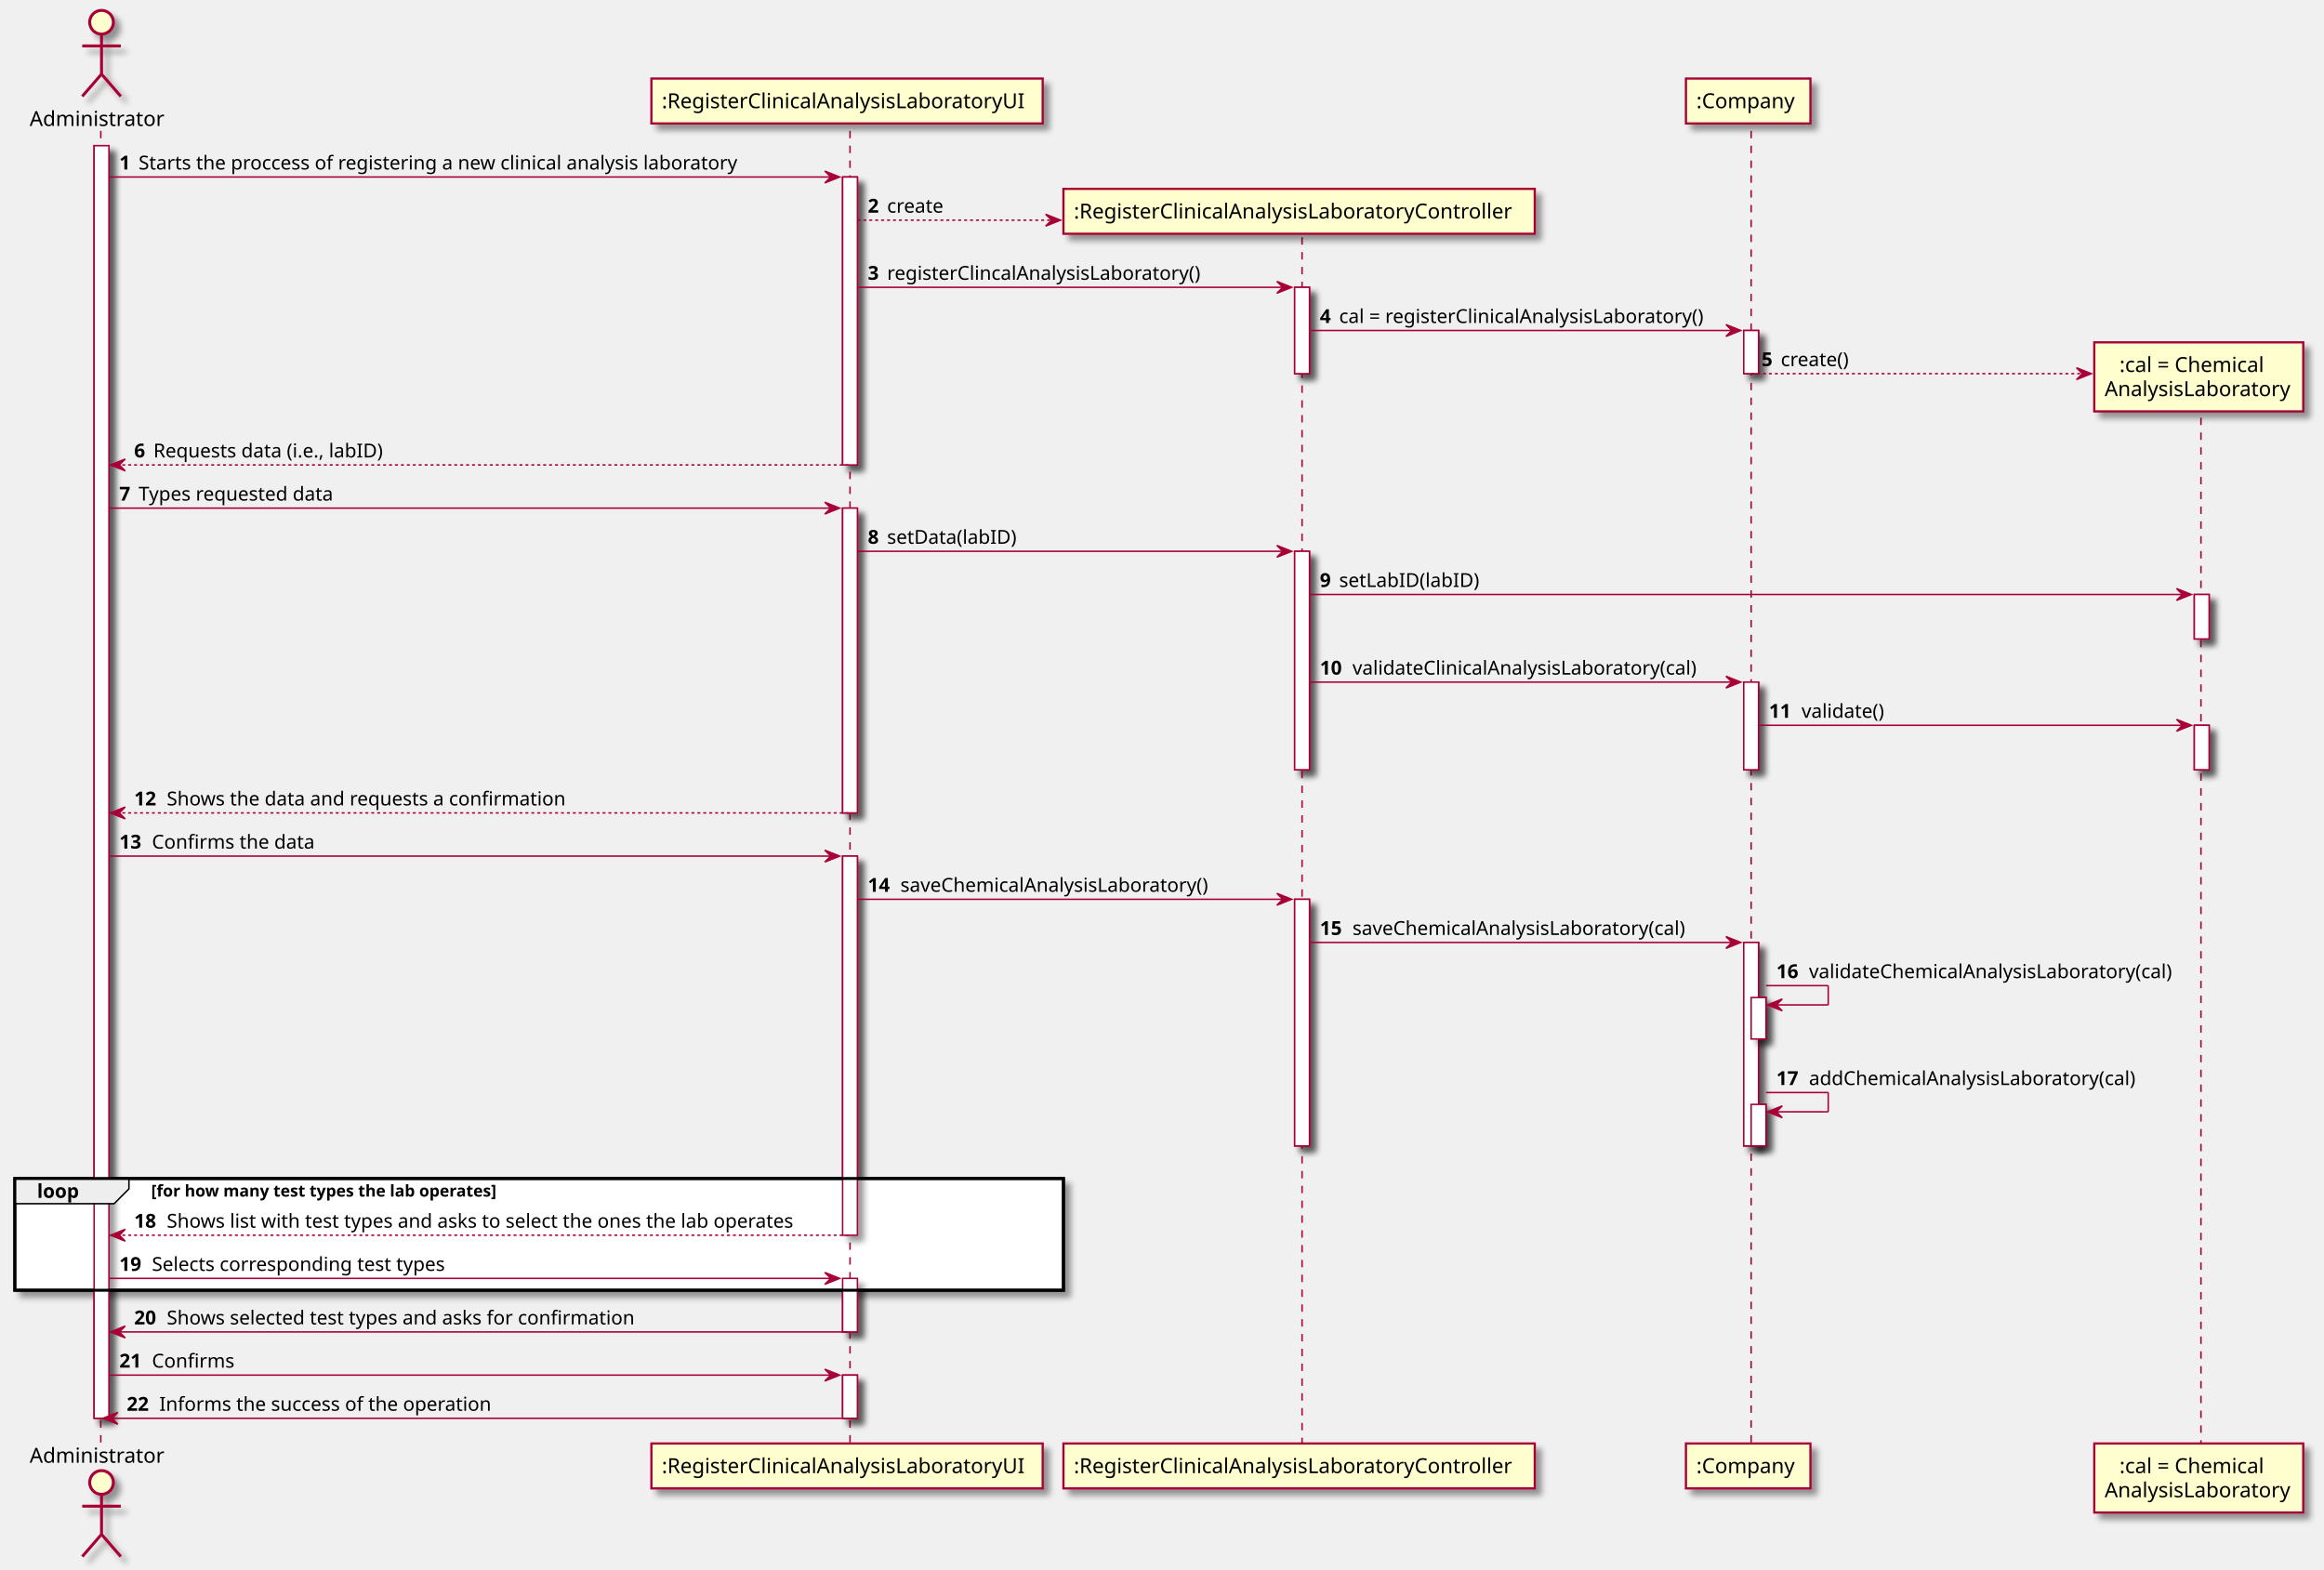
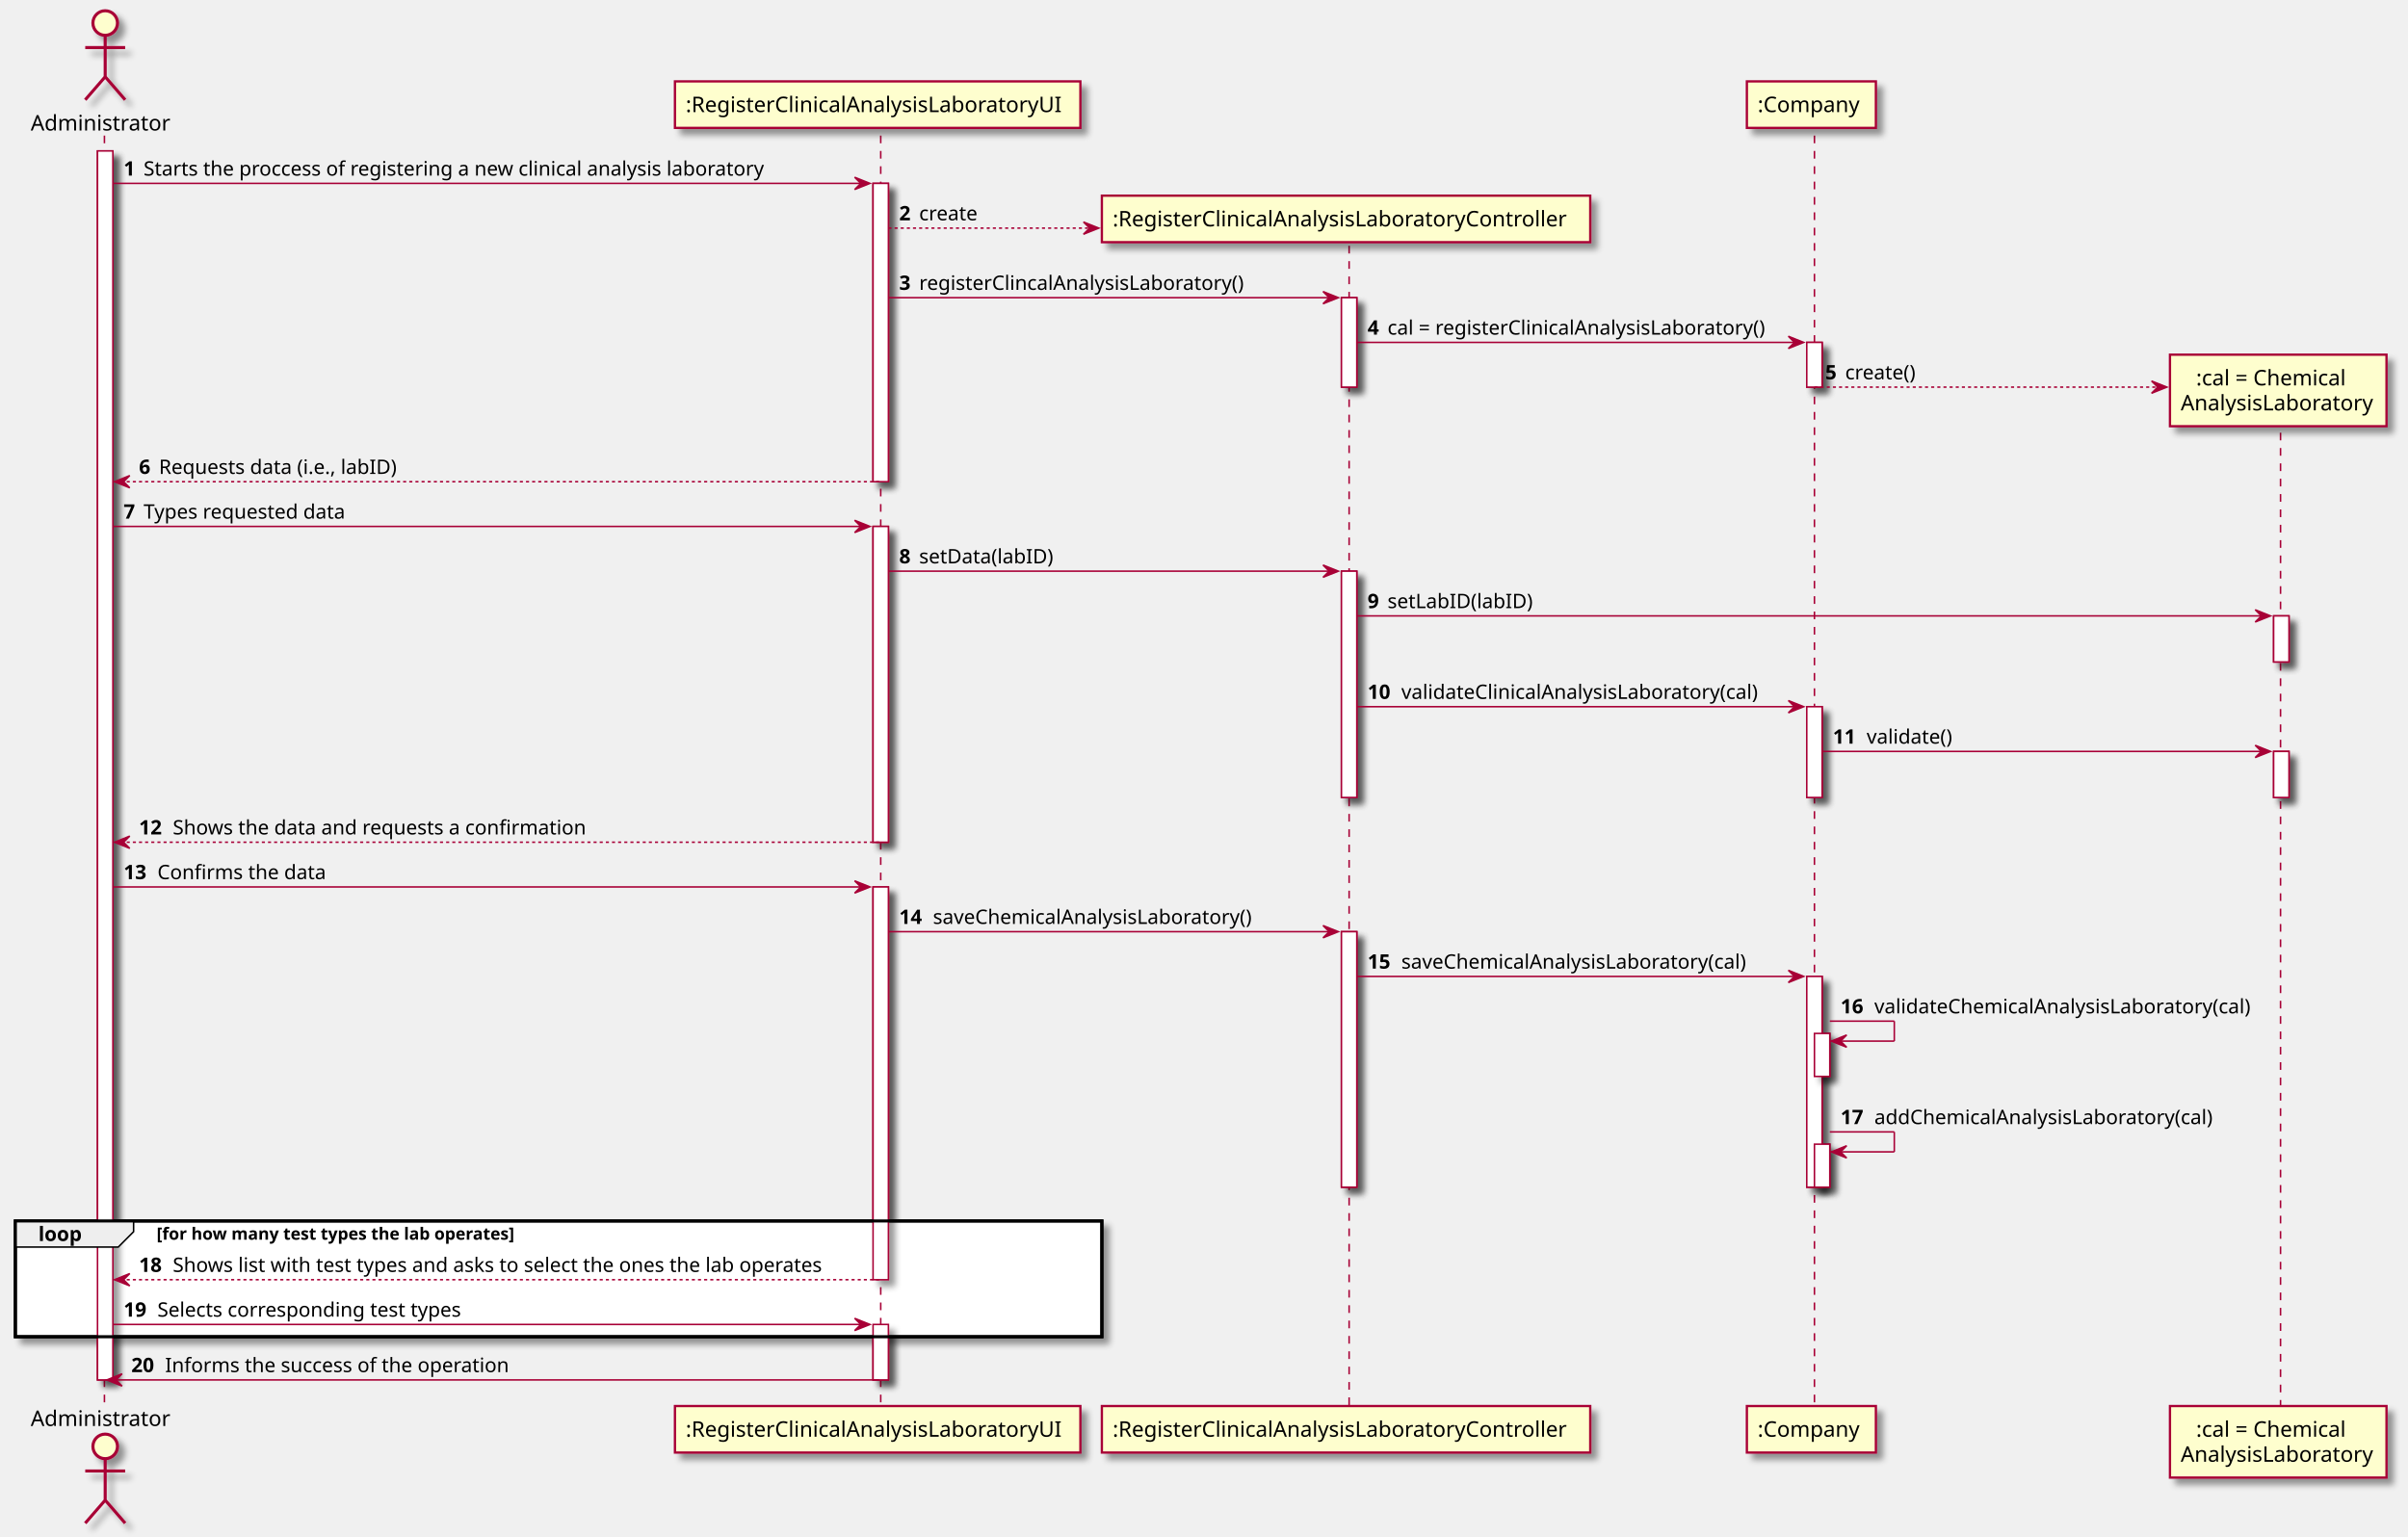
- <svg xmlns="http://www.w3.org/2000/svg" contentScriptType="application/ecmascript" contentStyleType="text/css" height="1059px" preserveAspectRatio="none" style="width:1568px;height:1059px;" version="1.1" viewBox="0 0 1568 1059" width="1568px" zoomAndPan="magnify">
+ <svg xmlns="http://www.w3.org/2000/svg" contentScriptType="application/ecmascript" contentStyleType="text/css" height="1001px" preserveAspectRatio="none" style="width:1568px;height:1001px;" version="1.1" viewBox="0 0 1568 1001" width="1568px" zoomAndPan="magnify">
  <defs>
-     <filter height="300%" id="fkaenlmv0pdz3" width="300%" x="-1" y="-1">
+     <filter height="300%" id="f1si6wg61ny9vr" width="300%" x="-1" y="-1">
      <feGaussianBlur result="blurOut" stdDeviation="2.0" />
      <feColorMatrix in="blurOut" result="blurOut2" type="matrix" values="0 0 0 0 0 0 0 0 0 0 0 0 0 0 0 0 0 0 .4 0" />
      <feOffset dx="4.0" dy="4.0" in="blurOut2" result="blurOut3" />
      <feBlend in="SourceGraphic" in2="blurOut3" mode="normal" />
    </filter>
  </defs>
  <g>
-     <rect fill="#FFFFFF" filter="url(#fkaenlmv0pdz3)" height="858.68" style="stroke:#A80036;stroke-width:1.0;" width="10" x="63.5" y="98.297" />
-     <rect fill="#FFFFFF" filter="url(#fkaenlmv0pdz3)" height="194.289" style="stroke:#A80036;stroke-width:1.0;" width="10" x="568.5" y="119.43" />
-     <rect fill="#FFFFFF" filter="url(#fkaenlmv0pdz3)" height="205.664" style="stroke:#A80036;stroke-width:1.0;" width="10" x="568.5" y="342.852" />
-     <rect fill="#FFFFFF" filter="url(#fkaenlmv0pdz3)" height="255.797" style="stroke:#A80036;stroke-width:1.0;" width="10" x="568.5" y="577.648" />
-     <rect fill="#FFFFFF" filter="url(#fkaenlmv0pdz3)" height="36.133" style="stroke:#A80036;stroke-width:1.0;" width="10" x="568.5" y="862.578" />
-     <rect fill="#FFFFFF" filter="url(#fkaenlmv0pdz3)" height="29.133" style="stroke:#A80036;stroke-width:1.0;" width="10" x="568.5" y="927.844" />
-     <rect fill="#FFFFFF" filter="url(#fkaenlmv0pdz3)" height="58.266" style="stroke:#A80036;stroke-width:1.0;" width="10" x="873.5" y="193.859" />
-     <rect fill="#FFFFFF" filter="url(#fkaenlmv0pdz3)" height="147.398" style="stroke:#A80036;stroke-width:1.0;" width="10" x="873.5" y="371.984" />
-     <rect fill="#FFFFFF" filter="url(#fkaenlmv0pdz3)" height="166.398" style="stroke:#A80036;stroke-width:1.0;" width="10" x="873.5" y="606.781" />
-     <rect fill="#FFFFFF" filter="url(#fkaenlmv0pdz3)" height="29.133" style="stroke:#A80036;stroke-width:1.0;" width="10" x="1176.5" y="222.992" />
-     <rect fill="#FFFFFF" filter="url(#fkaenlmv0pdz3)" height="59.133" style="stroke:#A80036;stroke-width:1.0;" width="10" x="1176.5" y="460.25" />
-     <rect fill="#FFFFFF" filter="url(#fkaenlmv0pdz3)" height="137.266" style="stroke:#A80036;stroke-width:1.0;" width="10" x="1176.5" y="635.914" />
-     <rect fill="#FFFFFF" filter="url(#fkaenlmv0pdz3)" height="28" style="stroke:#A80036;stroke-width:1.0;" width="10" x="1181.5" y="673.047" />
-     <rect fill="#FFFFFF" filter="url(#fkaenlmv0pdz3)" height="28" style="stroke:#A80036;stroke-width:1.0;" width="10" x="1181.5" y="745.18" />
-     <rect fill="#FFFFFF" filter="url(#fkaenlmv0pdz3)" height="30" style="stroke:#A80036;stroke-width:1.0;" width="10" x="1480.5" y="401.117" />
-     <rect fill="#FFFFFF" filter="url(#fkaenlmv0pdz3)" height="30" style="stroke:#A80036;stroke-width:1.0;" width="10" x="1480.5" y="489.383" />
-     <rect fill="#FFFFFF" filter="url(#fkaenlmv0pdz3)" height="75.398" style="stroke:#000000;stroke-width:2.0;" width="707.5" x="10" y="795.18" />
-     <line style="stroke:#A80036;stroke-width:1.0;stroke-dasharray:5.0,5.0;" x1="68" x2="68" y1="88.297" y2="974.977" />
-     <line style="stroke:#A80036;stroke-width:1.0;stroke-dasharray:5.0,5.0;" x1="573.5" x2="573.5" y1="88.297" y2="974.977" />
-     <line style="stroke:#A80036;stroke-width:1.0;stroke-dasharray:5.0,5.0;" x1="878.5" x2="878.5" y1="160.078" y2="974.977" />
-     <line style="stroke:#A80036;stroke-width:1.0;stroke-dasharray:5.0,5.0;" x1="1181.5" x2="1181.5" y1="88.297" y2="974.977" />
-     <line style="stroke:#A80036;stroke-width:1.0;stroke-dasharray:5.0,5.0;" x1="1485" x2="1485" y1="271.789" y2="974.977" />
+     <rect fill="#FFFFFF" filter="url(#f1si6wg61ny9vr)" height="800.414" style="stroke:#A80036;stroke-width:1.0;" width="10" x="63.5" y="98.297" />
+     <rect fill="#FFFFFF" filter="url(#f1si6wg61ny9vr)" height="194.289" style="stroke:#A80036;stroke-width:1.0;" width="10" x="568.5" y="119.43" />
+     <rect fill="#FFFFFF" filter="url(#f1si6wg61ny9vr)" height="205.664" style="stroke:#A80036;stroke-width:1.0;" width="10" x="568.5" y="342.852" />
+     <rect fill="#FFFFFF" filter="url(#f1si6wg61ny9vr)" height="255.797" style="stroke:#A80036;stroke-width:1.0;" width="10" x="568.5" y="577.648" />
+     <rect fill="#FFFFFF" filter="url(#f1si6wg61ny9vr)" height="36.133" style="stroke:#A80036;stroke-width:1.0;" width="10" x="568.5" y="862.578" />
+     <rect fill="#FFFFFF" filter="url(#f1si6wg61ny9vr)" height="58.266" style="stroke:#A80036;stroke-width:1.0;" width="10" x="873.5" y="193.859" />
+     <rect fill="#FFFFFF" filter="url(#f1si6wg61ny9vr)" height="147.398" style="stroke:#A80036;stroke-width:1.0;" width="10" x="873.5" y="371.984" />
+     <rect fill="#FFFFFF" filter="url(#f1si6wg61ny9vr)" height="166.398" style="stroke:#A80036;stroke-width:1.0;" width="10" x="873.5" y="606.781" />
+     <rect fill="#FFFFFF" filter="url(#f1si6wg61ny9vr)" height="29.133" style="stroke:#A80036;stroke-width:1.0;" width="10" x="1176.5" y="222.992" />
+     <rect fill="#FFFFFF" filter="url(#f1si6wg61ny9vr)" height="59.133" style="stroke:#A80036;stroke-width:1.0;" width="10" x="1176.5" y="460.25" />
+     <rect fill="#FFFFFF" filter="url(#f1si6wg61ny9vr)" height="137.266" style="stroke:#A80036;stroke-width:1.0;" width="10" x="1176.5" y="635.914" />
+     <rect fill="#FFFFFF" filter="url(#f1si6wg61ny9vr)" height="28" style="stroke:#A80036;stroke-width:1.0;" width="10" x="1181.5" y="673.047" />
+     <rect fill="#FFFFFF" filter="url(#f1si6wg61ny9vr)" height="28" style="stroke:#A80036;stroke-width:1.0;" width="10" x="1181.5" y="745.18" />
+     <rect fill="#FFFFFF" filter="url(#f1si6wg61ny9vr)" height="30" style="stroke:#A80036;stroke-width:1.0;" width="10" x="1480.5" y="401.117" />
+     <rect fill="#FFFFFF" filter="url(#f1si6wg61ny9vr)" height="30" style="stroke:#A80036;stroke-width:1.0;" width="10" x="1480.5" y="489.383" />
+     <rect fill="#FFFFFF" filter="url(#f1si6wg61ny9vr)" height="75.398" style="stroke:#000000;stroke-width:2.0;" width="707.5" x="10" y="795.18" />
+     <line style="stroke:#A80036;stroke-width:1.0;stroke-dasharray:5.0,5.0;" x1="68" x2="68" y1="88.297" y2="916.711" />
+     <line style="stroke:#A80036;stroke-width:1.0;stroke-dasharray:5.0,5.0;" x1="573.5" x2="573.5" y1="88.297" y2="916.711" />
+     <line style="stroke:#A80036;stroke-width:1.0;stroke-dasharray:5.0,5.0;" x1="878.5" x2="878.5" y1="160.078" y2="916.711" />
+     <line style="stroke:#A80036;stroke-width:1.0;stroke-dasharray:5.0,5.0;" x1="1181.5" x2="1181.5" y1="88.297" y2="916.711" />
+     <line style="stroke:#A80036;stroke-width:1.0;stroke-dasharray:5.0,5.0;" x1="1485" x2="1485" y1="271.789" y2="916.711" />
    <text fill="#000000" font-family="sans-serif" font-size="14" lengthAdjust="spacingAndGlyphs" textLength="91" x="20" y="84.995">Administrator</text>
-     <ellipse cx="68.5" cy="15" fill="#FEFECE" filter="url(#fkaenlmv0pdz3)" rx="8" ry="8" style="stroke:#A80036;stroke-width:2.0;" />
-     <path d="M68.5,23 L68.5,50 M55.5,31 L81.5,31 M68.5,50 L55.5,65 M68.5,50 L81.5,65 " fill="none" filter="url(#fkaenlmv0pdz3)" style="stroke:#A80036;stroke-width:2.0;" />
-     <text fill="#000000" font-family="sans-serif" font-size="14" lengthAdjust="spacingAndGlyphs" textLength="91" x="20" y="986.972">Administrator</text>
-     <ellipse cx="68.5" cy="1000.273" fill="#FEFECE" filter="url(#fkaenlmv0pdz3)" rx="8" ry="8" style="stroke:#A80036;stroke-width:2.0;" />
-     <path d="M68.5,1008.273 L68.5,1035.273 M55.5,1016.273 L81.5,1016.273 M68.5,1035.273 L55.5,1050.273 M68.5,1035.273 L81.5,1050.273 " fill="none" filter="url(#fkaenlmv0pdz3)" style="stroke:#A80036;stroke-width:2.0;" />
-     <rect fill="#FEFECE" filter="url(#fkaenlmv0pdz3)" height="30.297" style="stroke:#A80036;stroke-width:1.5;" width="264" x="439.5" y="53" />
+     <ellipse cx="68.5" cy="15" fill="#FEFECE" filter="url(#f1si6wg61ny9vr)" rx="8" ry="8" style="stroke:#A80036;stroke-width:2.0;" />
+     <path d="M68.5,23 L68.5,50 M55.5,31 L81.5,31 M68.5,50 L55.5,65 M68.5,50 L81.5,65 " fill="none" filter="url(#f1si6wg61ny9vr)" style="stroke:#A80036;stroke-width:2.0;" />
+     <text fill="#000000" font-family="sans-serif" font-size="14" lengthAdjust="spacingAndGlyphs" textLength="91" x="20" y="928.706">Administrator</text>
+     <ellipse cx="68.5" cy="942.008" fill="#FEFECE" filter="url(#f1si6wg61ny9vr)" rx="8" ry="8" style="stroke:#A80036;stroke-width:2.0;" />
+     <path d="M68.5,950.008 L68.5,977.008 M55.5,958.008 L81.5,958.008 M68.5,977.008 L55.5,992.008 M68.5,977.008 L81.5,992.008 " fill="none" filter="url(#f1si6wg61ny9vr)" style="stroke:#A80036;stroke-width:2.0;" />
+     <rect fill="#FEFECE" filter="url(#f1si6wg61ny9vr)" height="30.297" style="stroke:#A80036;stroke-width:1.5;" width="264" x="439.5" y="53" />
    <text fill="#000000" font-family="sans-serif" font-size="14" lengthAdjust="spacingAndGlyphs" textLength="250" x="446.5" y="72.995">:RegisterClinicalAnalysisLaboratoryUI</text>
-     <rect fill="#FEFECE" filter="url(#fkaenlmv0pdz3)" height="30.297" style="stroke:#A80036;stroke-width:1.5;" width="264" x="439.5" y="973.977" />
-     <text fill="#000000" font-family="sans-serif" font-size="14" lengthAdjust="spacingAndGlyphs" textLength="250" x="446.5" y="993.972">:RegisterClinicalAnalysisLaboratoryUI</text>
-     <rect fill="#FEFECE" filter="url(#fkaenlmv0pdz3)" height="30.297" style="stroke:#A80036;stroke-width:1.5;" width="318" x="717.5" y="973.977" />
-     <text fill="#000000" font-family="sans-serif" font-size="14" lengthAdjust="spacingAndGlyphs" textLength="304" x="724.5" y="993.972">:RegisterClinicalAnalysisLaboratoryController</text>
-     <rect fill="#FEFECE" filter="url(#fkaenlmv0pdz3)" height="30.297" style="stroke:#A80036;stroke-width:1.5;" width="84" x="1137.5" y="53" />
+     <rect fill="#FEFECE" filter="url(#f1si6wg61ny9vr)" height="30.297" style="stroke:#A80036;stroke-width:1.5;" width="264" x="439.5" y="915.711" />
+     <text fill="#000000" font-family="sans-serif" font-size="14" lengthAdjust="spacingAndGlyphs" textLength="250" x="446.5" y="935.706">:RegisterClinicalAnalysisLaboratoryUI</text>
+     <rect fill="#FEFECE" filter="url(#f1si6wg61ny9vr)" height="30.297" style="stroke:#A80036;stroke-width:1.5;" width="318" x="717.5" y="915.711" />
+     <text fill="#000000" font-family="sans-serif" font-size="14" lengthAdjust="spacingAndGlyphs" textLength="304" x="724.5" y="935.706">:RegisterClinicalAnalysisLaboratoryController</text>
+     <rect fill="#FEFECE" filter="url(#f1si6wg61ny9vr)" height="30.297" style="stroke:#A80036;stroke-width:1.5;" width="84" x="1137.5" y="53" />
    <text fill="#000000" font-family="sans-serif" font-size="14" lengthAdjust="spacingAndGlyphs" textLength="70" x="1144.5" y="72.995">:Company</text>
-     <rect fill="#FEFECE" filter="url(#fkaenlmv0pdz3)" height="30.297" style="stroke:#A80036;stroke-width:1.5;" width="84" x="1137.5" y="973.977" />
-     <text fill="#000000" font-family="sans-serif" font-size="14" lengthAdjust="spacingAndGlyphs" textLength="70" x="1144.5" y="993.972">:Company</text>
-     <rect fill="#FEFECE" filter="url(#fkaenlmv0pdz3)" height="46.594" style="stroke:#A80036;stroke-width:1.5;" width="141" x="1413" y="973.977" />
-     <text fill="#000000" font-family="sans-serif" font-size="14" lengthAdjust="spacingAndGlyphs" textLength="107" x="1430" y="993.972">:cal = Chemical</text>
-     <text fill="#000000" font-family="sans-serif" font-size="14" lengthAdjust="spacingAndGlyphs" textLength="127" x="1420" y="1010.269">AnalysisLaboratory</text>
-     <rect fill="#FFFFFF" filter="url(#fkaenlmv0pdz3)" height="858.68" style="stroke:#A80036;stroke-width:1.0;" width="10" x="63.5" y="98.297" />
-     <rect fill="#FFFFFF" filter="url(#fkaenlmv0pdz3)" height="194.289" style="stroke:#A80036;stroke-width:1.0;" width="10" x="568.5" y="119.43" />
-     <rect fill="#FFFFFF" filter="url(#fkaenlmv0pdz3)" height="205.664" style="stroke:#A80036;stroke-width:1.0;" width="10" x="568.5" y="342.852" />
-     <rect fill="#FFFFFF" filter="url(#fkaenlmv0pdz3)" height="255.797" style="stroke:#A80036;stroke-width:1.0;" width="10" x="568.5" y="577.648" />
-     <rect fill="#FFFFFF" filter="url(#fkaenlmv0pdz3)" height="36.133" style="stroke:#A80036;stroke-width:1.0;" width="10" x="568.5" y="862.578" />
-     <rect fill="#FFFFFF" filter="url(#fkaenlmv0pdz3)" height="29.133" style="stroke:#A80036;stroke-width:1.0;" width="10" x="568.5" y="927.844" />
-     <rect fill="#FFFFFF" filter="url(#fkaenlmv0pdz3)" height="58.266" style="stroke:#A80036;stroke-width:1.0;" width="10" x="873.5" y="193.859" />
-     <rect fill="#FFFFFF" filter="url(#fkaenlmv0pdz3)" height="147.398" style="stroke:#A80036;stroke-width:1.0;" width="10" x="873.5" y="371.984" />
-     <rect fill="#FFFFFF" filter="url(#fkaenlmv0pdz3)" height="166.398" style="stroke:#A80036;stroke-width:1.0;" width="10" x="873.5" y="606.781" />
-     <rect fill="#FFFFFF" filter="url(#fkaenlmv0pdz3)" height="29.133" style="stroke:#A80036;stroke-width:1.0;" width="10" x="1176.5" y="222.992" />
-     <rect fill="#FFFFFF" filter="url(#fkaenlmv0pdz3)" height="59.133" style="stroke:#A80036;stroke-width:1.0;" width="10" x="1176.5" y="460.25" />
-     <rect fill="#FFFFFF" filter="url(#fkaenlmv0pdz3)" height="137.266" style="stroke:#A80036;stroke-width:1.0;" width="10" x="1176.5" y="635.914" />
-     <rect fill="#FFFFFF" filter="url(#fkaenlmv0pdz3)" height="28" style="stroke:#A80036;stroke-width:1.0;" width="10" x="1181.5" y="673.047" />
-     <rect fill="#FFFFFF" filter="url(#fkaenlmv0pdz3)" height="28" style="stroke:#A80036;stroke-width:1.0;" width="10" x="1181.5" y="745.18" />
-     <rect fill="#FFFFFF" filter="url(#fkaenlmv0pdz3)" height="30" style="stroke:#A80036;stroke-width:1.0;" width="10" x="1480.5" y="401.117" />
-     <rect fill="#FFFFFF" filter="url(#fkaenlmv0pdz3)" height="30" style="stroke:#A80036;stroke-width:1.0;" width="10" x="1480.5" y="489.383" />
+     <rect fill="#FEFECE" filter="url(#f1si6wg61ny9vr)" height="30.297" style="stroke:#A80036;stroke-width:1.5;" width="84" x="1137.5" y="915.711" />
+     <text fill="#000000" font-family="sans-serif" font-size="14" lengthAdjust="spacingAndGlyphs" textLength="70" x="1144.5" y="935.706">:Company</text>
+     <rect fill="#FEFECE" filter="url(#f1si6wg61ny9vr)" height="46.594" style="stroke:#A80036;stroke-width:1.5;" width="141" x="1413" y="915.711" />
+     <text fill="#000000" font-family="sans-serif" font-size="14" lengthAdjust="spacingAndGlyphs" textLength="107" x="1430" y="935.706">:cal = Chemical</text>
+     <text fill="#000000" font-family="sans-serif" font-size="14" lengthAdjust="spacingAndGlyphs" textLength="127" x="1420" y="952.003">AnalysisLaboratory</text>
+     <rect fill="#FFFFFF" filter="url(#f1si6wg61ny9vr)" height="800.414" style="stroke:#A80036;stroke-width:1.0;" width="10" x="63.5" y="98.297" />
+     <rect fill="#FFFFFF" filter="url(#f1si6wg61ny9vr)" height="194.289" style="stroke:#A80036;stroke-width:1.0;" width="10" x="568.5" y="119.43" />
+     <rect fill="#FFFFFF" filter="url(#f1si6wg61ny9vr)" height="205.664" style="stroke:#A80036;stroke-width:1.0;" width="10" x="568.5" y="342.852" />
+     <rect fill="#FFFFFF" filter="url(#f1si6wg61ny9vr)" height="255.797" style="stroke:#A80036;stroke-width:1.0;" width="10" x="568.5" y="577.648" />
+     <rect fill="#FFFFFF" filter="url(#f1si6wg61ny9vr)" height="36.133" style="stroke:#A80036;stroke-width:1.0;" width="10" x="568.5" y="862.578" />
+     <rect fill="#FFFFFF" filter="url(#f1si6wg61ny9vr)" height="58.266" style="stroke:#A80036;stroke-width:1.0;" width="10" x="873.5" y="193.859" />
+     <rect fill="#FFFFFF" filter="url(#f1si6wg61ny9vr)" height="147.398" style="stroke:#A80036;stroke-width:1.0;" width="10" x="873.5" y="371.984" />
+     <rect fill="#FFFFFF" filter="url(#f1si6wg61ny9vr)" height="166.398" style="stroke:#A80036;stroke-width:1.0;" width="10" x="873.5" y="606.781" />
+     <rect fill="#FFFFFF" filter="url(#f1si6wg61ny9vr)" height="29.133" style="stroke:#A80036;stroke-width:1.0;" width="10" x="1176.5" y="222.992" />
+     <rect fill="#FFFFFF" filter="url(#f1si6wg61ny9vr)" height="59.133" style="stroke:#A80036;stroke-width:1.0;" width="10" x="1176.5" y="460.25" />
+     <rect fill="#FFFFFF" filter="url(#f1si6wg61ny9vr)" height="137.266" style="stroke:#A80036;stroke-width:1.0;" width="10" x="1176.5" y="635.914" />
+     <rect fill="#FFFFFF" filter="url(#f1si6wg61ny9vr)" height="28" style="stroke:#A80036;stroke-width:1.0;" width="10" x="1181.5" y="673.047" />
+     <rect fill="#FFFFFF" filter="url(#f1si6wg61ny9vr)" height="28" style="stroke:#A80036;stroke-width:1.0;" width="10" x="1181.5" y="745.18" />
+     <rect fill="#FFFFFF" filter="url(#f1si6wg61ny9vr)" height="30" style="stroke:#A80036;stroke-width:1.0;" width="10" x="1480.5" y="401.117" />
+     <rect fill="#FFFFFF" filter="url(#f1si6wg61ny9vr)" height="30" style="stroke:#A80036;stroke-width:1.0;" width="10" x="1480.5" y="489.383" />
    <polygon fill="#A80036" points="556.5,115.43,566.5,119.43,556.5,123.43,560.5,119.43" style="stroke:#A80036;stroke-width:1.0;" />
    <line style="stroke:#A80036;stroke-width:1.0;" x1="73.5" x2="562.5" y1="119.43" y2="119.43" />
    <text fill="#000000" font-family="sans-serif" font-size="13" font-weight="bold" lengthAdjust="spacingAndGlyphs" textLength="9" x="80.5" y="114.364">1</text>
    <text fill="#000000" font-family="sans-serif" font-size="13" lengthAdjust="spacingAndGlyphs" textLength="424" x="93.5" y="114.364">Starts the proccess of registering a new clinical analysis laboratory</text>
    <polygon fill="#A80036" points="705.5,144.562,715.5,148.562,705.5,152.562,709.5,148.562" style="stroke:#A80036;stroke-width:1.0;" />
    <line style="stroke:#A80036;stroke-width:1.0;stroke-dasharray:2.0,2.0;" x1="578.5" x2="711.5" y1="148.562" y2="148.562" />
    <text fill="#000000" font-family="sans-serif" font-size="13" font-weight="bold" lengthAdjust="spacingAndGlyphs" textLength="9" x="585.5" y="143.497">2</text>
    <text fill="#000000" font-family="sans-serif" font-size="13" lengthAdjust="spacingAndGlyphs" textLength="41" x="598.5" y="143.497">create</text>
-     <rect fill="#FEFECE" filter="url(#fkaenlmv0pdz3)" height="30.297" style="stroke:#A80036;stroke-width:1.5;" width="318" x="717.5" y="127.43" />
+     <rect fill="#FEFECE" filter="url(#f1si6wg61ny9vr)" height="30.297" style="stroke:#A80036;stroke-width:1.5;" width="318" x="717.5" y="127.43" />
    <text fill="#000000" font-family="sans-serif" font-size="14" lengthAdjust="spacingAndGlyphs" textLength="304" x="724.5" y="147.425">:RegisterClinicalAnalysisLaboratoryController</text>
    <polygon fill="#A80036" points="861.5,189.859,871.5,193.859,861.5,197.859,865.5,193.859" style="stroke:#A80036;stroke-width:1.0;" />
    <line style="stroke:#A80036;stroke-width:1.0;" x1="578.5" x2="867.5" y1="193.859" y2="193.859" />
    <text fill="#000000" font-family="sans-serif" font-size="13" font-weight="bold" lengthAdjust="spacingAndGlyphs" textLength="9" x="585.5" y="188.793">3</text>
    <text fill="#000000" font-family="sans-serif" font-size="13" lengthAdjust="spacingAndGlyphs" textLength="221" x="598.5" y="188.793">registerClincalAnalysisLaboratory()</text>
    <polygon fill="#A80036" points="1164.5,218.992,1174.5,222.992,1164.5,226.992,1168.5,222.992" style="stroke:#A80036;stroke-width:1.0;" />
    <line style="stroke:#A80036;stroke-width:1.0;" x1="883.5" x2="1170.5" y1="222.992" y2="222.992" />
    <text fill="#000000" font-family="sans-serif" font-size="13" font-weight="bold" lengthAdjust="spacingAndGlyphs" textLength="9" x="890.5" y="217.926">4</text>
    <text fill="#000000" font-family="sans-serif" font-size="13" lengthAdjust="spacingAndGlyphs" textLength="261" x="903.5" y="217.926">cal = registerClinicalAnalysisLaboratory()</text>
    <polygon fill="#A80036" points="1401,248.125,1411,252.125,1401,256.125,1405,252.125" style="stroke:#A80036;stroke-width:1.0;" />
    <line style="stroke:#A80036;stroke-width:1.0;stroke-dasharray:2.0,2.0;" x1="1181.5" x2="1407" y1="252.125" y2="252.125" />
    <text fill="#000000" font-family="sans-serif" font-size="13" font-weight="bold" lengthAdjust="spacingAndGlyphs" textLength="9" x="1188.5" y="247.059">5</text>
    <text fill="#000000" font-family="sans-serif" font-size="13" lengthAdjust="spacingAndGlyphs" textLength="51" x="1201.5" y="247.059">create()</text>
-     <rect fill="#FEFECE" filter="url(#fkaenlmv0pdz3)" height="46.594" style="stroke:#A80036;stroke-width:1.5;" width="141" x="1413" y="230.992" />
+     <rect fill="#FEFECE" filter="url(#f1si6wg61ny9vr)" height="46.594" style="stroke:#A80036;stroke-width:1.5;" width="141" x="1413" y="230.992" />
    <text fill="#000000" font-family="sans-serif" font-size="14" lengthAdjust="spacingAndGlyphs" textLength="107" x="1430" y="250.987">:cal = Chemical</text>
    <text fill="#000000" font-family="sans-serif" font-size="14" lengthAdjust="spacingAndGlyphs" textLength="127" x="1420" y="267.284">AnalysisLaboratory</text>
    <polygon fill="#A80036" points="84.5,309.719,74.5,313.719,84.5,317.719,80.5,313.719" style="stroke:#A80036;stroke-width:1.0;" />
    <line style="stroke:#A80036;stroke-width:1.0;stroke-dasharray:2.0,2.0;" x1="78.5" x2="572.5" y1="313.719" y2="313.719" />
    <text fill="#000000" font-family="sans-serif" font-size="13" font-weight="bold" lengthAdjust="spacingAndGlyphs" textLength="9" x="90.5" y="308.653">6</text>
    <text fill="#000000" font-family="sans-serif" font-size="13" lengthAdjust="spacingAndGlyphs" textLength="165" x="103.5" y="308.653">Requests data (i.e., labID)</text>
    <polygon fill="#A80036" points="556.5,338.852,566.5,342.852,556.5,346.852,560.5,342.852" style="stroke:#A80036;stroke-width:1.0;" />
    <line style="stroke:#A80036;stroke-width:1.0;" x1="73.5" x2="562.5" y1="342.852" y2="342.852" />
    <text fill="#000000" font-family="sans-serif" font-size="13" font-weight="bold" lengthAdjust="spacingAndGlyphs" textLength="9" x="80.5" y="337.786">7</text>
    <text fill="#000000" font-family="sans-serif" font-size="13" lengthAdjust="spacingAndGlyphs" textLength="139" x="93.5" y="337.786">Types requested data</text>
    <polygon fill="#A80036" points="861.5,367.984,871.5,371.984,861.5,375.984,865.5,371.984" style="stroke:#A80036;stroke-width:1.0;" />
    <line style="stroke:#A80036;stroke-width:1.0;" x1="578.5" x2="867.5" y1="371.984" y2="371.984" />
    <text fill="#000000" font-family="sans-serif" font-size="13" font-weight="bold" lengthAdjust="spacingAndGlyphs" textLength="9" x="585.5" y="366.918">8</text>
    <text fill="#000000" font-family="sans-serif" font-size="13" lengthAdjust="spacingAndGlyphs" textLength="93" x="598.5" y="366.918">setData(labID)</text>
    <polygon fill="#A80036" points="1468.5,397.117,1478.5,401.117,1468.5,405.117,1472.5,401.117" style="stroke:#A80036;stroke-width:1.0;" />
    <line style="stroke:#A80036;stroke-width:1.0;" x1="883.5" x2="1474.5" y1="401.117" y2="401.117" />
    <text fill="#000000" font-family="sans-serif" font-size="13" font-weight="bold" lengthAdjust="spacingAndGlyphs" textLength="9" x="890.5" y="396.051">9</text>
    <text fill="#000000" font-family="sans-serif" font-size="13" lengthAdjust="spacingAndGlyphs" textLength="98" x="903.5" y="396.051">setLabID(labID)</text>
    <polygon fill="#A80036" points="1164.5,456.25,1174.5,460.25,1164.5,464.25,1168.5,460.25" style="stroke:#A80036;stroke-width:1.0;" />
    <line style="stroke:#A80036;stroke-width:1.0;" x1="883.5" x2="1170.5" y1="460.25" y2="460.25" />
    <text fill="#000000" font-family="sans-serif" font-size="13" font-weight="bold" lengthAdjust="spacingAndGlyphs" textLength="18" x="890.5" y="455.184">10</text>
    <text fill="#000000" font-family="sans-serif" font-size="13" lengthAdjust="spacingAndGlyphs" textLength="243" x="912.5" y="455.184">validateClinicalAnalysisLaboratory(cal)</text>
    <polygon fill="#A80036" points="1468.5,485.383,1478.5,489.383,1468.5,493.383,1472.5,489.383" style="stroke:#A80036;stroke-width:1.0;" />
    <line style="stroke:#A80036;stroke-width:1.0;" x1="1186.5" x2="1474.5" y1="489.383" y2="489.383" />
    <text fill="#000000" font-family="sans-serif" font-size="13" font-weight="bold" lengthAdjust="spacingAndGlyphs" textLength="18" x="1193.5" y="484.317">11</text>
    <text fill="#000000" font-family="sans-serif" font-size="13" lengthAdjust="spacingAndGlyphs" textLength="60" x="1215.5" y="484.317">validate()</text>
    <polygon fill="#A80036" points="84.5,544.516,74.5,548.516,84.5,552.516,80.5,548.516" style="stroke:#A80036;stroke-width:1.0;" />
    <line style="stroke:#A80036;stroke-width:1.0;stroke-dasharray:2.0,2.0;" x1="78.5" x2="572.5" y1="548.516" y2="548.516" />
    <text fill="#000000" font-family="sans-serif" font-size="13" font-weight="bold" lengthAdjust="spacingAndGlyphs" textLength="18" x="90.5" y="543.45">12</text>
    <text fill="#000000" font-family="sans-serif" font-size="13" lengthAdjust="spacingAndGlyphs" textLength="283" x="112.5" y="543.45">Shows the data and requests a confirmation</text>
    <polygon fill="#A80036" points="556.5,573.648,566.5,577.648,556.5,581.648,560.5,577.648" style="stroke:#A80036;stroke-width:1.0;" />
    <line style="stroke:#A80036;stroke-width:1.0;" x1="73.5" x2="562.5" y1="577.648" y2="577.648" />
    <text fill="#000000" font-family="sans-serif" font-size="13" font-weight="bold" lengthAdjust="spacingAndGlyphs" textLength="18" x="80.5" y="572.582">13</text>
    <text fill="#000000" font-family="sans-serif" font-size="13" lengthAdjust="spacingAndGlyphs" textLength="115" x="102.5" y="572.582">Confirms the data</text>
    <polygon fill="#A80036" points="861.5,602.781,871.5,606.781,861.5,610.781,865.5,606.781" style="stroke:#A80036;stroke-width:1.0;" />
    <line style="stroke:#A80036;stroke-width:1.0;" x1="578.5" x2="867.5" y1="606.781" y2="606.781" />
    <text fill="#000000" font-family="sans-serif" font-size="13" font-weight="bold" lengthAdjust="spacingAndGlyphs" textLength="18" x="585.5" y="601.715">14</text>
    <text fill="#000000" font-family="sans-serif" font-size="13" lengthAdjust="spacingAndGlyphs" textLength="220" x="607.5" y="601.715">saveChemicalAnalysisLaboratory()</text>
    <polygon fill="#A80036" points="1164.5,631.914,1174.5,635.914,1164.5,639.914,1168.5,635.914" style="stroke:#A80036;stroke-width:1.0;" />
    <line style="stroke:#A80036;stroke-width:1.0;" x1="883.5" x2="1170.5" y1="635.914" y2="635.914" />
    <text fill="#000000" font-family="sans-serif" font-size="13" font-weight="bold" lengthAdjust="spacingAndGlyphs" textLength="18" x="890.5" y="630.848">15</text>
    <text fill="#000000" font-family="sans-serif" font-size="13" lengthAdjust="spacingAndGlyphs" textLength="238" x="912.5" y="630.848">saveChemicalAnalysisLaboratory(cal)</text>
    <line style="stroke:#A80036;stroke-width:1.0;" x1="1191.5" x2="1233.5" y1="665.047" y2="665.047" />
    <line style="stroke:#A80036;stroke-width:1.0;" x1="1233.5" x2="1233.5" y1="665.047" y2="678.047" />
    <line style="stroke:#A80036;stroke-width:1.0;" x1="1192.5" x2="1233.5" y1="678.047" y2="678.047" />
    <polygon fill="#A80036" points="1202.5,674.047,1192.5,678.047,1202.5,682.047,1198.5,678.047" style="stroke:#A80036;stroke-width:1.0;" />
    <text fill="#000000" font-family="sans-serif" font-size="13" font-weight="bold" lengthAdjust="spacingAndGlyphs" textLength="18" x="1198.5" y="659.981">16</text>
    <text fill="#000000" font-family="sans-serif" font-size="13" lengthAdjust="spacingAndGlyphs" textLength="258" x="1220.5" y="659.981">validateChemicalAnalysisLaboratory(cal)</text>
    <line style="stroke:#A80036;stroke-width:1.0;" x1="1191.5" x2="1233.5" y1="737.18" y2="737.18" />
    <line style="stroke:#A80036;stroke-width:1.0;" x1="1233.5" x2="1233.5" y1="737.18" y2="750.18" />
    <line style="stroke:#A80036;stroke-width:1.0;" x1="1192.5" x2="1233.5" y1="750.18" y2="750.18" />
    <polygon fill="#A80036" points="1202.5,746.18,1192.5,750.18,1202.5,754.18,1198.5,750.18" style="stroke:#A80036;stroke-width:1.0;" />
    <text fill="#000000" font-family="sans-serif" font-size="13" font-weight="bold" lengthAdjust="spacingAndGlyphs" textLength="18" x="1198.5" y="732.114">17</text>
    <text fill="#000000" font-family="sans-serif" font-size="13" lengthAdjust="spacingAndGlyphs" textLength="232" x="1220.5" y="732.114">addChemicalAnalysisLaboratory(cal)</text>
    <path d="M10,795.18 L87,795.18 L87,802.18 L77,812.18 L10,812.18 L10,795.18 " fill="#EEEEEE" style="stroke:#000000;stroke-width:1.0;" />
    <rect fill="none" height="75.398" style="stroke:#000000;stroke-width:2.0;" width="707.5" x="10" y="795.18" />
    <text fill="#000000" font-family="sans-serif" font-size="13" font-weight="bold" lengthAdjust="spacingAndGlyphs" textLength="32" x="25" y="808.247">loop</text>
    <text fill="#000000" font-family="sans-serif" font-size="11" font-weight="bold" lengthAdjust="spacingAndGlyphs" textLength="275" x="102" y="807.39">[for how many test types the lab operates]</text>
    <polygon fill="#A80036" points="84.5,829.445,74.5,833.445,84.5,837.445,80.5,833.445" style="stroke:#A80036;stroke-width:1.0;" />
    <line style="stroke:#A80036;stroke-width:1.0;stroke-dasharray:2.0,2.0;" x1="78.5" x2="572.5" y1="833.445" y2="833.445" />
    <text fill="#000000" font-family="sans-serif" font-size="13" font-weight="bold" lengthAdjust="spacingAndGlyphs" textLength="18" x="90.5" y="828.379">18</text>
    <text fill="#000000" font-family="sans-serif" font-size="13" lengthAdjust="spacingAndGlyphs" textLength="449" x="112.5" y="828.379">Shows list with test types and asks to select the ones the lab operates</text>
    <polygon fill="#A80036" points="556.5,858.578,566.5,862.578,556.5,866.578,560.5,862.578" style="stroke:#A80036;stroke-width:1.0;" />
    <line style="stroke:#A80036;stroke-width:1.0;" x1="73.5" x2="562.5" y1="862.578" y2="862.578" />
    <text fill="#000000" font-family="sans-serif" font-size="13" font-weight="bold" lengthAdjust="spacingAndGlyphs" textLength="18" x="80.5" y="857.512">19</text>
    <text fill="#000000" font-family="sans-serif" font-size="13" lengthAdjust="spacingAndGlyphs" textLength="210" x="102.5" y="857.512">Selects corresponding test types</text>
-     <polygon fill="#A80036" points="84.5,894.711,74.5,898.711,84.5,902.711,80.5,898.711" style="stroke:#A80036;stroke-width:1.0;" />
-     <line style="stroke:#A80036;stroke-width:1.0;" x1="78.5" x2="572.5" y1="898.711" y2="898.711" />
-     <text fill="#000000" font-family="sans-serif" font-size="13" font-weight="bold" lengthAdjust="spacingAndGlyphs" textLength="18" x="90.5" y="893.645">20</text>
-     <text fill="#000000" font-family="sans-serif" font-size="13" lengthAdjust="spacingAndGlyphs" textLength="333" x="112.5" y="893.645">Shows selected test types and asks for confirmation</text>
-     <polygon fill="#A80036" points="556.5,923.844,566.5,927.844,556.5,931.844,560.5,927.844" style="stroke:#A80036;stroke-width:1.0;" />
-     <line style="stroke:#A80036;stroke-width:1.0;" x1="73.5" x2="562.5" y1="927.844" y2="927.844" />
-     <text fill="#000000" font-family="sans-serif" font-size="13" font-weight="bold" lengthAdjust="spacingAndGlyphs" textLength="18" x="80.5" y="922.778">21</text>
-     <text fill="#000000" font-family="sans-serif" font-size="13" lengthAdjust="spacingAndGlyphs" textLength="57" x="102.5" y="922.778">Confirms</text>
-     <polygon fill="#A80036" points="79.5,952.977,69.5,956.977,79.5,960.977,75.5,956.977" style="stroke:#A80036;stroke-width:1.0;" />
-     <line style="stroke:#A80036;stroke-width:1.0;" x1="73.5" x2="572.5" y1="956.977" y2="956.977" />
-     <text fill="#000000" font-family="sans-serif" font-size="13" font-weight="bold" lengthAdjust="spacingAndGlyphs" textLength="18" x="85.5" y="951.911">22</text>
-     <text fill="#000000" font-family="sans-serif" font-size="13" lengthAdjust="spacingAndGlyphs" textLength="234" x="107.5" y="951.911">Informs the success of the operation</text>
+     <polygon fill="#A80036" points="79.5,894.711,69.5,898.711,79.5,902.711,75.5,898.711" style="stroke:#A80036;stroke-width:1.0;" />
+     <line style="stroke:#A80036;stroke-width:1.0;" x1="73.5" x2="572.5" y1="898.711" y2="898.711" />
+     <text fill="#000000" font-family="sans-serif" font-size="13" font-weight="bold" lengthAdjust="spacingAndGlyphs" textLength="18" x="85.5" y="893.645">20</text>
+     <text fill="#000000" font-family="sans-serif" font-size="13" lengthAdjust="spacingAndGlyphs" textLength="234" x="107.5" y="893.645">Informs the success of the operation</text>
  </g>
</svg>
